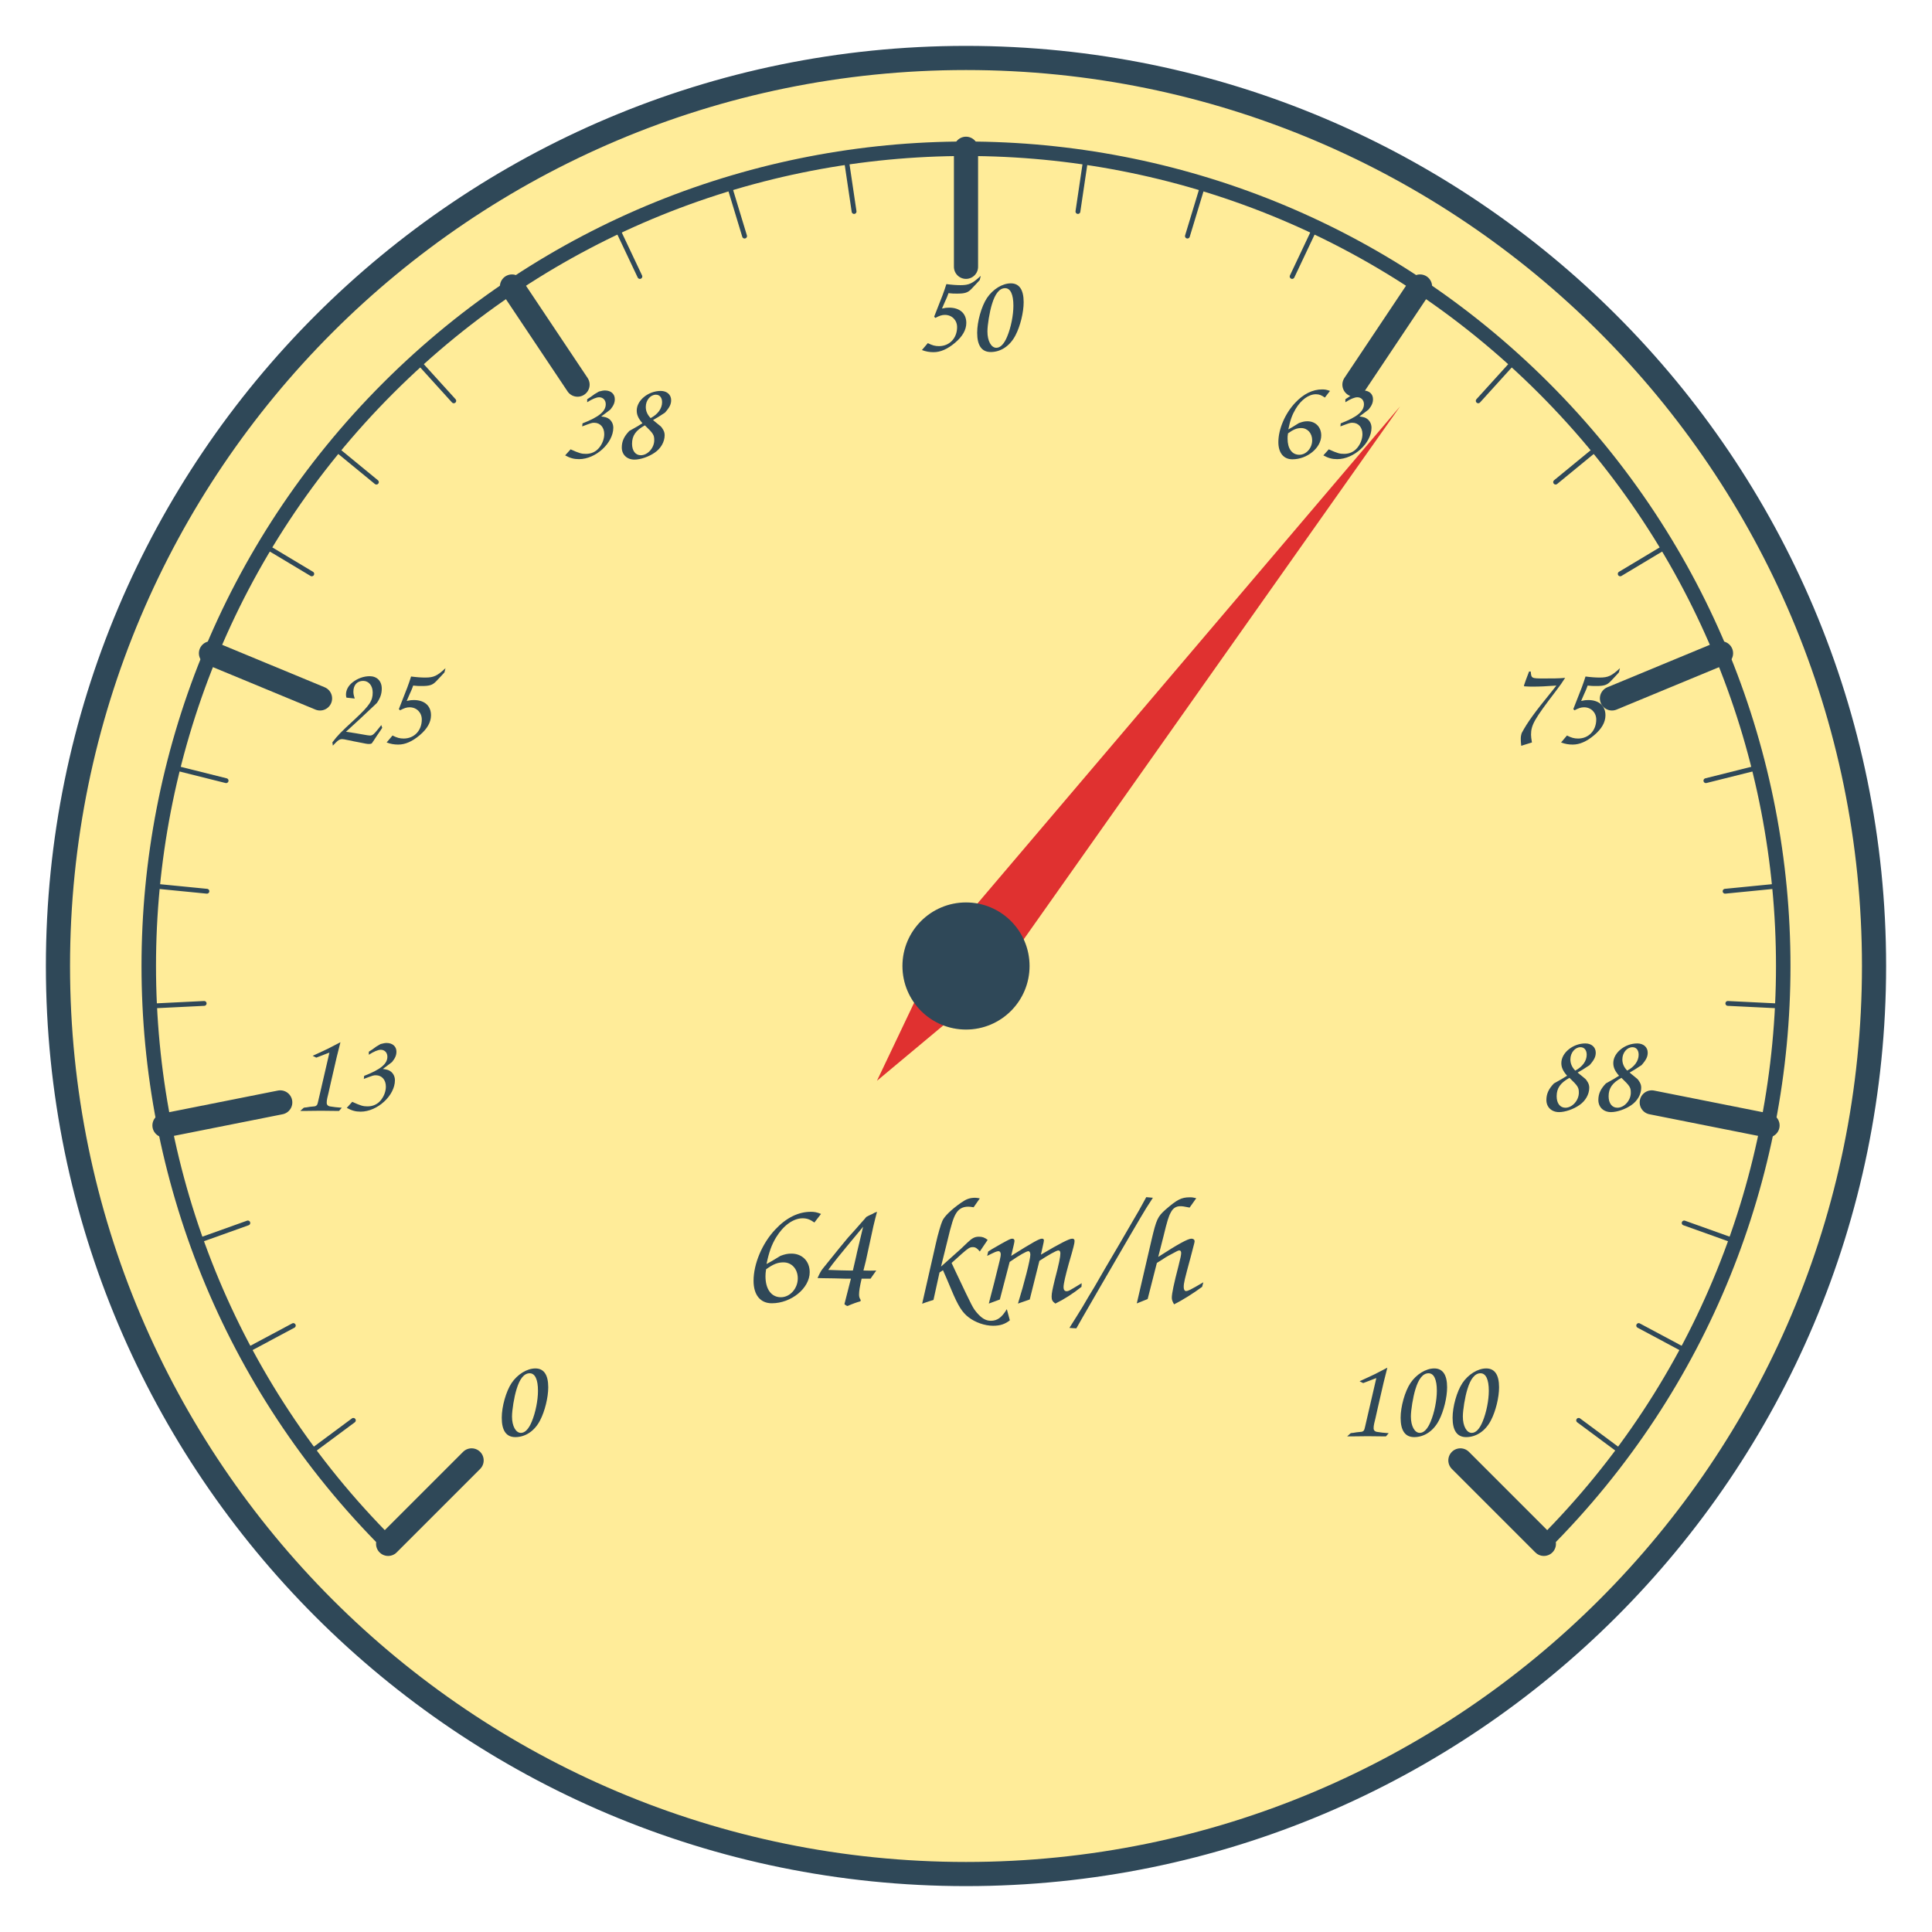
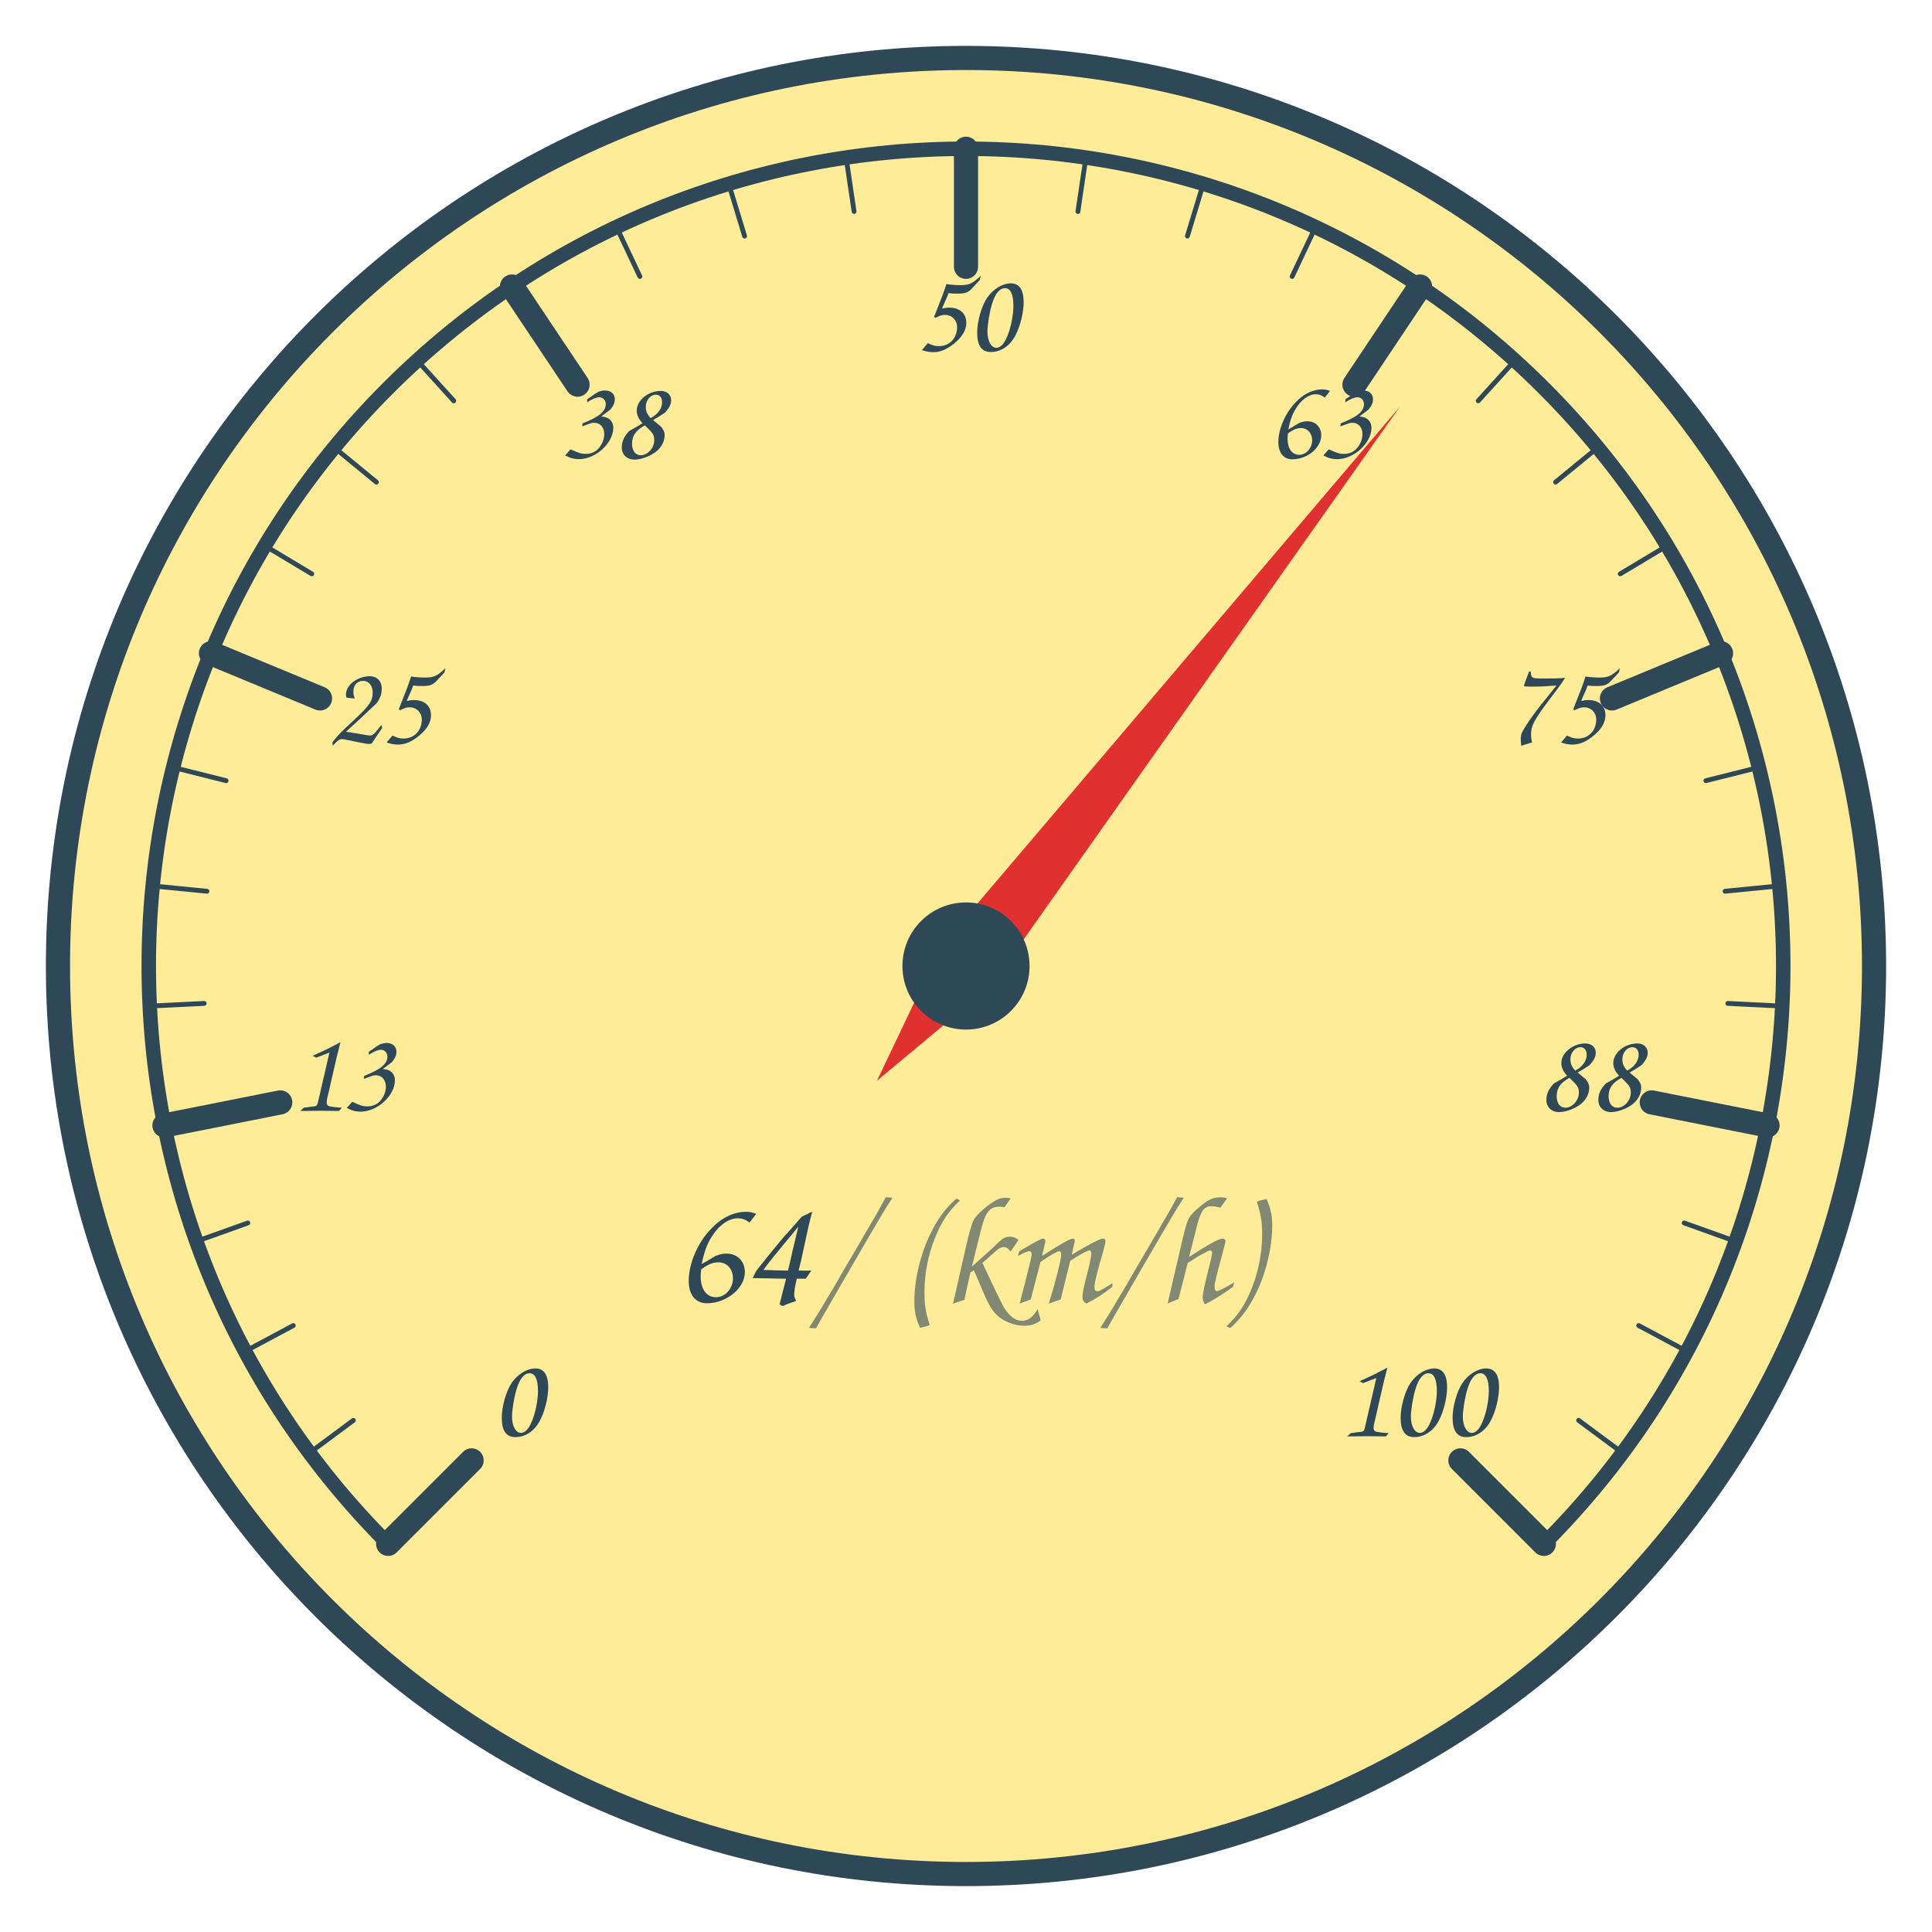
<svg xmlns="http://www.w3.org/2000/svg" width="200" height="200" viewBox="0 0 200 200">
  <g data-block-id="root:root/speedometer:speedometer" data-source-id="speedometer" data-source-type="group" data-source-component="speedometer" data-source-component-id="root">
    <g data-block-id="root:root/speedometer.children[0]:face/dial-face:dial-face" data-source-id="dial-face" data-source-type="group" data-source-component="dial-face" data-source-component-id="face">
      <circle data-block-id="root:root/speedometer.children[0]:face/dial-face.children[0]:face" data-source-id="face" data-source-type="circle" cx="100" cy="100" r="94" fill="#ffec99" stroke="#2f4858" stroke-width="2.5" stroke-linecap="round" />
    </g>
    <path data-block-id="root:root/speedometer.children[1]:scale-arc" data-source-id="scale-arc" data-source-type="arc" d="M 40.179 159.821 A 84.6 84.6 0 1 1 159.821 159.821" fill="none" stroke="#2f4858" stroke-width="1.5" stroke-linecap="round" />
    <g data-block-id="root:root/speedometer.children[2]:minor-ticks/tick-ring:tick-ring" data-source-id="tick-ring" data-source-type="group" data-source-component="tick-ring" data-source-component-id="minor-ticks">
      <line data-block-id="root:root/speedometer.children[2]:minor-ticks/tick-ring.children[0]:tick-0" data-source-id="tick-0" data-source-type="line" x1="44.167" y1="155.833" x2="40.179" y2="159.821" fill="none" stroke="#2f4858" stroke-width="0.5" stroke-linecap="round" />
      <line data-block-id="root:root/speedometer.children[2]:minor-ticks/tick-ring.children[1]:tick-1" data-source-id="tick-1" data-source-type="line" x1="36.579" y1="147.036" x2="32.049" y2="150.396" fill="none" stroke="#2f4858" stroke-width="0.5" stroke-linecap="round" />
      <line data-block-id="root:root/speedometer.children[2]:minor-ticks/tick-ring.children[2]:tick-2" data-source-id="tick-2" data-source-type="line" x1="30.363" y1="137.221" x2="25.389" y2="139.88" fill="none" stroke="#2f4858" stroke-width="0.5" stroke-linecap="round" />
      <line data-block-id="root:root/speedometer.children[2]:minor-ticks/tick-ring.children[3]:tick-3" data-source-id="tick-3" data-source-type="line" x1="25.656" y1="126.601" x2="20.345" y2="128.501" fill="none" stroke="#2f4858" stroke-width="0.5" stroke-linecap="round" />
      <line data-block-id="root:root/speedometer.children[2]:minor-ticks/tick-ring.children[4]:tick-4" data-source-id="tick-4" data-source-type="line" x1="22.557" y1="115.404" x2="17.026" y2="116.505" fill="none" stroke="#2f4858" stroke-width="0.5" stroke-linecap="round" />
      <line data-block-id="root:root/speedometer.children[2]:minor-ticks/tick-ring.children[5]:tick-5" data-source-id="tick-5" data-source-type="line" x1="21.135" y1="103.874" x2="15.502" y2="104.151" fill="none" stroke="#2f4858" stroke-width="0.5" stroke-linecap="round" />
      <line data-block-id="root:root/speedometer.children[2]:minor-ticks/tick-ring.children[6]:tick-6" data-source-id="tick-6" data-source-type="line" x1="21.42" y1="92.261" x2="15.807" y2="91.708" fill="none" stroke="#2f4858" stroke-width="0.5" stroke-linecap="round" />
      <line data-block-id="root:root/speedometer.children[2]:minor-ticks/tick-ring.children[7]:tick-7" data-source-id="tick-7" data-source-type="line" x1="23.406" y1="80.814" x2="17.935" y2="79.444" fill="none" stroke="#2f4858" stroke-width="0.5" stroke-linecap="round" />
      <line data-block-id="root:root/speedometer.children[2]:minor-ticks/tick-ring.children[8]:tick-8" data-source-id="tick-8" data-source-type="line" x1="27.05" y1="69.783" x2="21.84" y2="67.625" fill="none" stroke="#2f4858" stroke-width="0.5" stroke-linecap="round" />
      <line data-block-id="root:root/speedometer.children[2]:minor-ticks/tick-ring.children[9]:tick-9" data-source-id="tick-9" data-source-type="line" x1="32.274" y1="59.406" x2="27.436" y2="56.507" fill="none" stroke="#2f4858" stroke-width="0.5" stroke-linecap="round" />
      <line data-block-id="root:root/speedometer.children[2]:minor-ticks/tick-ring.children[10]:tick-10" data-source-id="tick-10" data-source-type="line" x1="38.963" y1="49.908" x2="34.603" y2="46.33" fill="none" stroke="#2f4858" stroke-width="0.5" stroke-linecap="round" />
      <line data-block-id="root:root/speedometer.children[2]:minor-ticks/tick-ring.children[11]:tick-11" data-source-id="tick-11" data-source-type="line" x1="46.974" y1="41.494" x2="43.186" y2="37.316" fill="none" stroke="#2f4858" stroke-width="0.5" stroke-linecap="round" />
      <line data-block-id="root:root/speedometer.children[2]:minor-ticks/tick-ring.children[12]:tick-12" data-source-id="tick-12" data-source-type="line" x1="56.132" y1="34.347" x2="52.999" y2="29.658" fill="none" stroke="#2f4858" stroke-width="0.5" stroke-linecap="round" />
      <line data-block-id="root:root/speedometer.children[2]:minor-ticks/tick-ring.children[13]:tick-13" data-source-id="tick-13" data-source-type="line" x1="66.24" y1="28.621" x2="63.829" y2="23.523" fill="none" stroke="#2f4858" stroke-width="0.5" stroke-linecap="round" />
      <line data-block-id="root:root/speedometer.children[2]:minor-ticks/tick-ring.children[14]:tick-14" data-source-id="tick-14" data-source-type="line" x1="77.079" y1="24.44" x2="75.442" y2="19.043" fill="none" stroke="#2f4858" stroke-width="0.5" stroke-linecap="round" />
      <line data-block-id="root:root/speedometer.children[2]:minor-ticks/tick-ring.children[15]:tick-15" data-source-id="tick-15" data-source-type="line" x1="88.414" y1="21.895" x2="87.587" y2="16.316" fill="none" stroke="#2f4858" stroke-width="0.5" stroke-linecap="round" />
      <line data-block-id="root:root/speedometer.children[2]:minor-ticks/tick-ring.children[16]:tick-16" data-source-id="tick-16" data-source-type="line" x1="100" y1="21.04" x2="100" y2="15.4" fill="none" stroke="#2f4858" stroke-width="0.5" stroke-linecap="round" />
      <line data-block-id="root:root/speedometer.children[2]:minor-ticks/tick-ring.children[17]:tick-17" data-source-id="tick-17" data-source-type="line" x1="111.586" y1="21.895" x2="112.413" y2="16.316" fill="none" stroke="#2f4858" stroke-width="0.5" stroke-linecap="round" />
      <line data-block-id="root:root/speedometer.children[2]:minor-ticks/tick-ring.children[18]:tick-18" data-source-id="tick-18" data-source-type="line" x1="122.921" y1="24.44" x2="124.558" y2="19.043" fill="none" stroke="#2f4858" stroke-width="0.5" stroke-linecap="round" />
      <line data-block-id="root:root/speedometer.children[2]:minor-ticks/tick-ring.children[19]:tick-19" data-source-id="tick-19" data-source-type="line" x1="133.76" y1="28.621" x2="136.171" y2="23.523" fill="none" stroke="#2f4858" stroke-width="0.5" stroke-linecap="round" />
      <line data-block-id="root:root/speedometer.children[2]:minor-ticks/tick-ring.children[20]:tick-20" data-source-id="tick-20" data-source-type="line" x1="143.868" y1="34.347" x2="147.001" y2="29.658" fill="none" stroke="#2f4858" stroke-width="0.5" stroke-linecap="round" />
      <line data-block-id="root:root/speedometer.children[2]:minor-ticks/tick-ring.children[21]:tick-21" data-source-id="tick-21" data-source-type="line" x1="153.026" y1="41.494" x2="156.814" y2="37.316" fill="none" stroke="#2f4858" stroke-width="0.5" stroke-linecap="round" />
      <line data-block-id="root:root/speedometer.children[2]:minor-ticks/tick-ring.children[22]:tick-22" data-source-id="tick-22" data-source-type="line" x1="161.037" y1="49.908" x2="165.397" y2="46.33" fill="none" stroke="#2f4858" stroke-width="0.5" stroke-linecap="round" />
      <line data-block-id="root:root/speedometer.children[2]:minor-ticks/tick-ring.children[23]:tick-23" data-source-id="tick-23" data-source-type="line" x1="167.726" y1="59.406" x2="172.564" y2="56.507" fill="none" stroke="#2f4858" stroke-width="0.5" stroke-linecap="round" />
      <line data-block-id="root:root/speedometer.children[2]:minor-ticks/tick-ring.children[24]:tick-24" data-source-id="tick-24" data-source-type="line" x1="172.95" y1="69.783" x2="178.16" y2="67.625" fill="none" stroke="#2f4858" stroke-width="0.5" stroke-linecap="round" />
      <line data-block-id="root:root/speedometer.children[2]:minor-ticks/tick-ring.children[25]:tick-25" data-source-id="tick-25" data-source-type="line" x1="176.594" y1="80.814" x2="182.065" y2="79.444" fill="none" stroke="#2f4858" stroke-width="0.5" stroke-linecap="round" />
      <line data-block-id="root:root/speedometer.children[2]:minor-ticks/tick-ring.children[26]:tick-26" data-source-id="tick-26" data-source-type="line" x1="178.58" y1="92.261" x2="184.193" y2="91.708" fill="none" stroke="#2f4858" stroke-width="0.5" stroke-linecap="round" />
      <line data-block-id="root:root/speedometer.children[2]:minor-ticks/tick-ring.children[27]:tick-27" data-source-id="tick-27" data-source-type="line" x1="178.865" y1="103.874" x2="184.498" y2="104.151" fill="none" stroke="#2f4858" stroke-width="0.5" stroke-linecap="round" />
      <line data-block-id="root:root/speedometer.children[2]:minor-ticks/tick-ring.children[28]:tick-28" data-source-id="tick-28" data-source-type="line" x1="177.443" y1="115.404" x2="182.974" y2="116.505" fill="none" stroke="#2f4858" stroke-width="0.5" stroke-linecap="round" />
      <line data-block-id="root:root/speedometer.children[2]:minor-ticks/tick-ring.children[29]:tick-29" data-source-id="tick-29" data-source-type="line" x1="174.344" y1="126.601" x2="179.655" y2="128.501" fill="none" stroke="#2f4858" stroke-width="0.5" stroke-linecap="round" />
      <line data-block-id="root:root/speedometer.children[2]:minor-ticks/tick-ring.children[30]:tick-30" data-source-id="tick-30" data-source-type="line" x1="169.637" y1="137.221" x2="174.611" y2="139.88" fill="none" stroke="#2f4858" stroke-width="0.5" stroke-linecap="round" />
      <line data-block-id="root:root/speedometer.children[2]:minor-ticks/tick-ring.children[31]:tick-31" data-source-id="tick-31" data-source-type="line" x1="163.421" y1="147.036" x2="167.951" y2="150.396" fill="none" stroke="#2f4858" stroke-width="0.5" stroke-linecap="round" />
      <line data-block-id="root:root/speedometer.children[2]:minor-ticks/tick-ring.children[32]:tick-32" data-source-id="tick-32" data-source-type="line" x1="155.833" y1="155.833" x2="159.821" y2="159.821" fill="none" stroke="#2f4858" stroke-width="0.5" stroke-linecap="round" />
    </g>
    <g data-block-id="root:root/speedometer.children[3]:major-ticks/tick-ring:tick-ring" data-source-id="tick-ring" data-source-type="group" data-source-component="tick-ring" data-source-component-id="major-ticks">
      <line data-block-id="root:root/speedometer.children[3]:major-ticks/tick-ring.children[0]:tick-0" data-source-id="tick-0" data-source-type="line" x1="48.82" y1="151.18" x2="40.179" y2="159.821" fill="none" stroke="#2f4858" stroke-width="2.5" stroke-linecap="round" />
      <line data-block-id="root:root/speedometer.children[3]:major-ticks/tick-ring.children[1]:tick-1" data-source-id="tick-1" data-source-type="line" x1="29.011" y1="114.121" x2="17.026" y2="116.505" fill="none" stroke="#2f4858" stroke-width="2.5" stroke-linecap="round" />
      <line data-block-id="root:root/speedometer.children[3]:major-ticks/tick-ring.children[2]:tick-2" data-source-id="tick-2" data-source-type="line" x1="33.13" y1="72.301" x2="21.84" y2="67.625" fill="none" stroke="#2f4858" stroke-width="2.5" stroke-linecap="round" />
      <line data-block-id="root:root/speedometer.children[3]:major-ticks/tick-ring.children[3]:tick-3" data-source-id="tick-3" data-source-type="line" x1="59.788" y1="39.818" x2="52.999" y2="29.658" fill="none" stroke="#2f4858" stroke-width="2.5" stroke-linecap="round" />
      <line data-block-id="root:root/speedometer.children[3]:major-ticks/tick-ring.children[4]:tick-4" data-source-id="tick-4" data-source-type="line" x1="100" y1="27.62" x2="100" y2="15.4" fill="none" stroke="#2f4858" stroke-width="2.5" stroke-linecap="round" />
      <line data-block-id="root:root/speedometer.children[3]:major-ticks/tick-ring.children[5]:tick-5" data-source-id="tick-5" data-source-type="line" x1="140.212" y1="39.818" x2="147.001" y2="29.658" fill="none" stroke="#2f4858" stroke-width="2.5" stroke-linecap="round" />
      <line data-block-id="root:root/speedometer.children[3]:major-ticks/tick-ring.children[6]:tick-6" data-source-id="tick-6" data-source-type="line" x1="166.87" y1="72.301" x2="178.16" y2="67.625" fill="none" stroke="#2f4858" stroke-width="2.5" stroke-linecap="round" />
      <line data-block-id="root:root/speedometer.children[3]:major-ticks/tick-ring.children[7]:tick-7" data-source-id="tick-7" data-source-type="line" x1="170.989" y1="114.121" x2="182.974" y2="116.505" fill="none" stroke="#2f4858" stroke-width="2.5" stroke-linecap="round" />
      <line data-block-id="root:root/speedometer.children[3]:major-ticks/tick-ring.children[8]:tick-8" data-source-id="tick-8" data-source-type="line" x1="151.18" y1="151.18" x2="159.821" y2="159.821" fill="none" stroke="#2f4858" stroke-width="2.5" stroke-linecap="round" />
    </g>
    <g data-block-id="root:root/speedometer.children[4]:scale-labels/label-ring:label-ring" data-source-id="label-ring" data-source-type="group" data-source-component="label-ring" data-source-component-id="scale-labels">
      <text data-block-id="root:root/speedometer.children[4]:scale-labels/label-ring.children[0]:label-0" data-source-id="label-0" data-source-type="text" x="53.472" y="146.528" font-size="12.22" font-family="Indie Flower, Katex_Main, cursive" font-weight="400" text-anchor="middle" dominant-baseline="central" fill="#2f4858" stroke="none" stroke-linecap="round">0</text>
      <text data-block-id="root:root/speedometer.children[4]:scale-labels/label-ring.children[1]:label-1" data-source-id="label-1" data-source-type="text" x="35.464" y="112.837" font-size="12.22" font-family="Indie Flower, Katex_Main, cursive" font-weight="400" text-anchor="middle" dominant-baseline="central" fill="#2f4858" stroke="none" stroke-linecap="round">13</text>
      <text data-block-id="root:root/speedometer.children[4]:scale-labels/label-ring.children[2]:label-2" data-source-id="label-2" data-source-type="text" x="39.209" y="74.819" font-size="12.22" font-family="Indie Flower, Katex_Main, cursive" font-weight="400" text-anchor="middle" dominant-baseline="central" fill="#2f4858" stroke="none" stroke-linecap="round">25</text>
      <text data-block-id="root:root/speedometer.children[4]:scale-labels/label-ring.children[3]:label-3" data-source-id="label-3" data-source-type="text" x="63.443" y="45.289" font-size="12.22" font-family="Indie Flower, Katex_Main, cursive" font-weight="400" text-anchor="middle" dominant-baseline="central" fill="#2f4858" stroke="none" stroke-linecap="round">38</text>
      <text data-block-id="root:root/speedometer.children[4]:scale-labels/label-ring.children[4]:label-4" data-source-id="label-4" data-source-type="text" x="100" y="34.2" font-size="12.22" font-family="Indie Flower, Katex_Main, cursive" font-weight="400" text-anchor="middle" dominant-baseline="central" fill="#2f4858" stroke="none" stroke-linecap="round">50</text>
      <text data-block-id="root:root/speedometer.children[4]:scale-labels/label-ring.children[5]:label-5" data-source-id="label-5" data-source-type="text" x="136.557" y="45.289" font-size="12.22" font-family="Indie Flower, Katex_Main, cursive" font-weight="400" text-anchor="middle" dominant-baseline="central" fill="#2f4858" stroke="none" stroke-linecap="round">63</text>
      <text data-block-id="root:root/speedometer.children[4]:scale-labels/label-ring.children[6]:label-6" data-source-id="label-6" data-source-type="text" x="160.791" y="74.819" font-size="12.22" font-family="Indie Flower, Katex_Main, cursive" font-weight="400" text-anchor="middle" dominant-baseline="central" fill="#2f4858" stroke="none" stroke-linecap="round">75</text>
      <text data-block-id="root:root/speedometer.children[4]:scale-labels/label-ring.children[7]:label-7" data-source-id="label-7" data-source-type="text" x="164.536" y="112.837" font-size="12.22" font-family="Indie Flower, Katex_Main, cursive" font-weight="400" text-anchor="middle" dominant-baseline="central" fill="#2f4858" stroke="none" stroke-linecap="round">88</text>
      <text data-block-id="root:root/speedometer.children[4]:scale-labels/label-ring.children[8]:label-8" data-source-id="label-8" data-source-type="text" x="146.528" y="146.528" font-size="12.22" font-family="Indie Flower, Katex_Main, cursive" font-weight="400" text-anchor="middle" dominant-baseline="central" fill="#2f4858" stroke="none" stroke-linecap="round">100</text>
    </g>
    <g data-block-id="root:root/speedometer.children[5]:needle/pointer-hand:pointer-hand" data-source-id="pointer-hand" data-source-type="group" data-source-component="pointer-hand" data-source-component-id="needle" transform="rotate(37.8 100 100)">
      <polygon data-block-id="root:root/speedometer.children[5]:needle/pointer-hand.children[0]:hand" data-source-id="hand" data-source-type="polygon" points="100,26.68 103.29,100 100,115.04 96.71,100" fill="#e03130" stroke="none" stroke-linecap="round" />
    </g>
    <circle data-block-id="root:root/speedometer.children[6]:centre-cap" data-source-id="centre-cap" data-source-type="circle" cx="100" cy="100" r="6.58" fill="#2f4858" stroke="none" stroke-linecap="round" />
-     <text data-block-id="root:root/speedometer.children[7]:readout" data-source-id="readout" data-source-type="text" x="100" y="131.96" font-size="15.98" font-family="Indie Flower, Katex_Main, cursive" font-weight="600" text-anchor="middle" dominant-baseline="central" fill="#2f4858" stroke="none" stroke-linecap="round">64 km/h</text>
+     <text data-block-id="root:root/speedometer.children[7]:readout" data-source-id="readout" data-source-type="text" x="100" y="131.96" font-size="15.98" font-family="Indie Flower, Katex_Main, cursive" font-weight="600" text-anchor="middle" dominant-baseline="central" fill="#2f4858" stroke="none" stroke-linecap="round">64<tspan fill-opacity="0.6"> / (km/h)</tspan>
+     </text>
  </g>
</svg>
